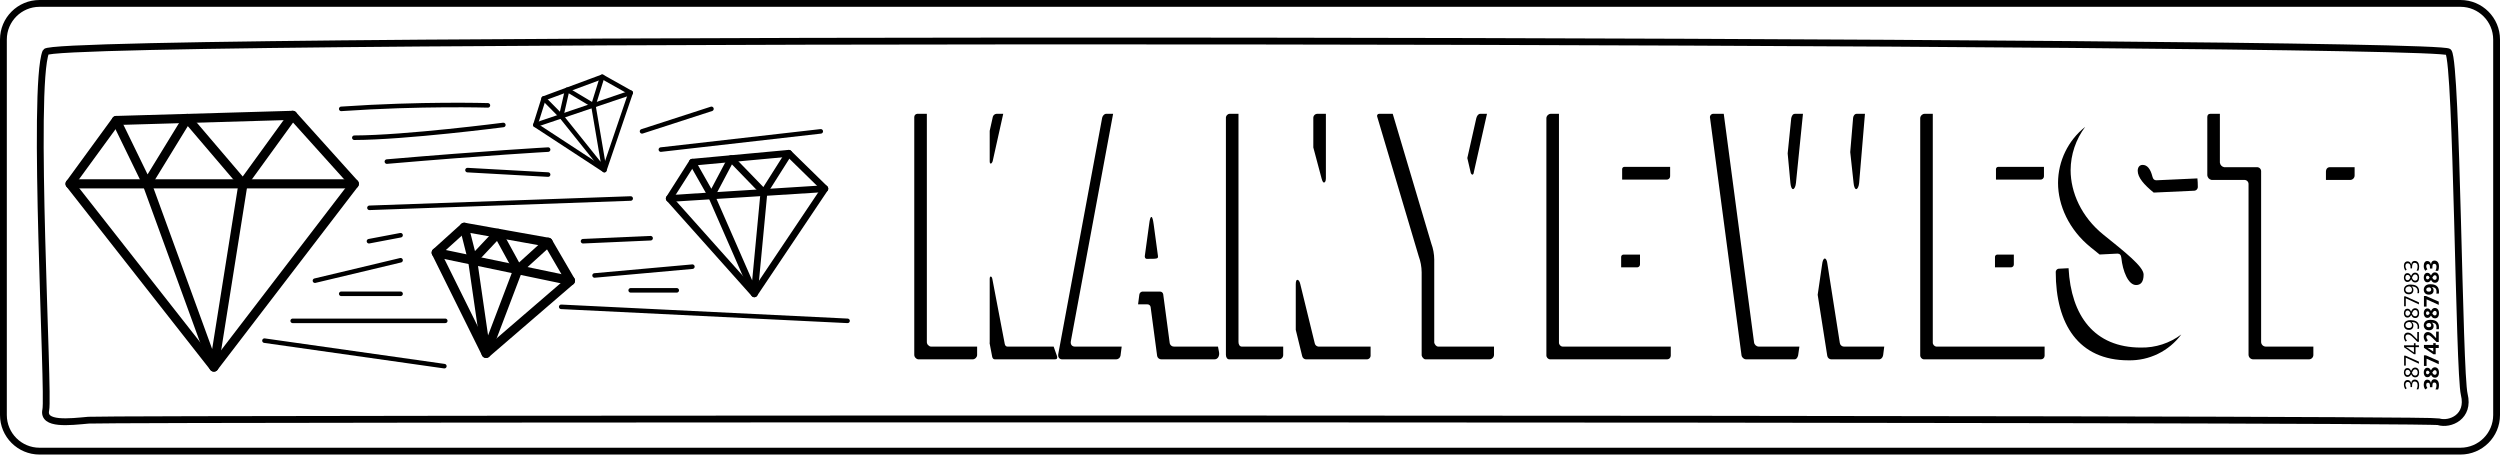
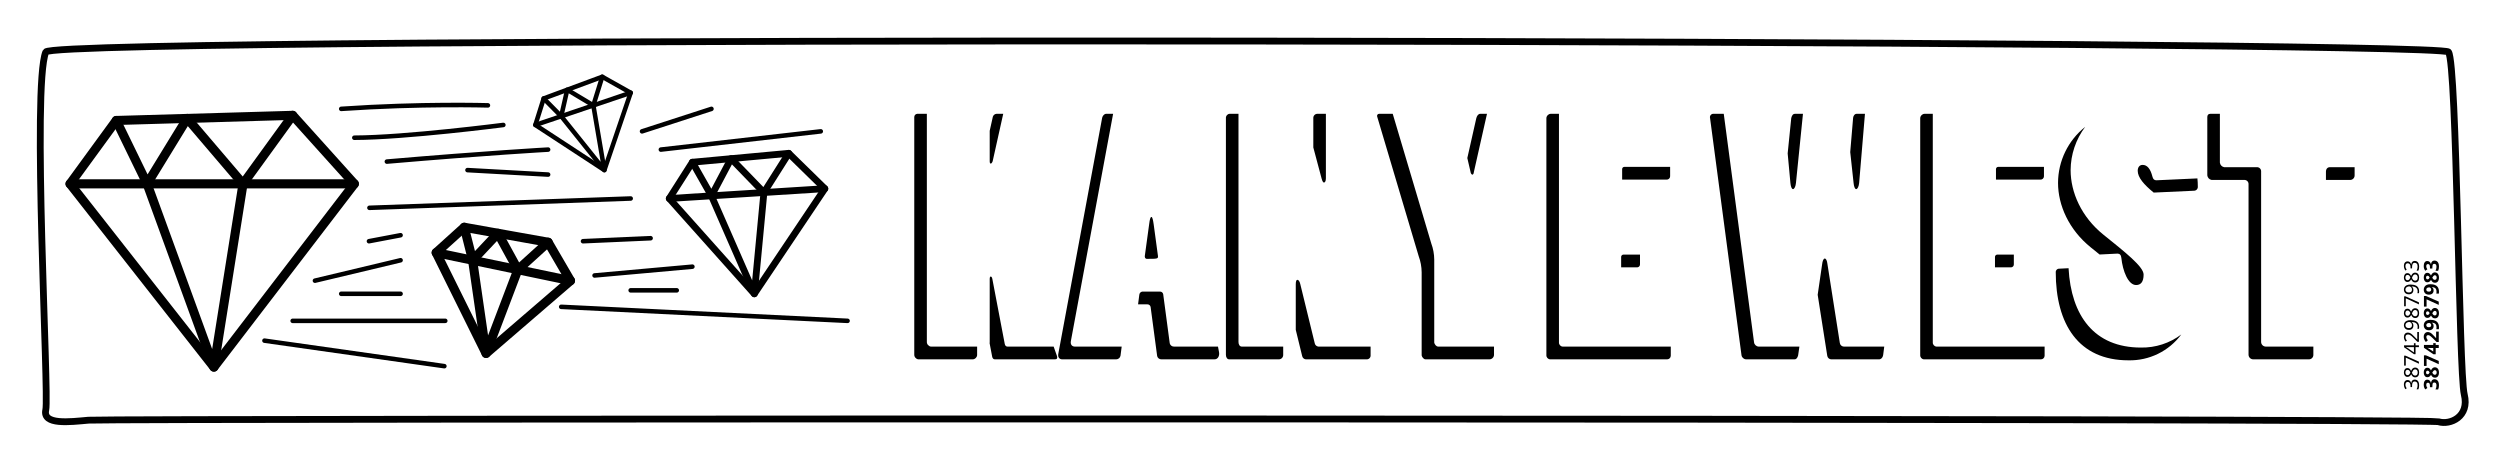
- <svg xmlns="http://www.w3.org/2000/svg" viewBox="0 0 1100 200">
+ <svg xmlns="http://www.w3.org/2000/svg" id="Logos" viewBox="0 0 1100 200">
  <defs>
    <style>
      .cls-1, .cls-2, .cls-3 {
        fill: none;
        stroke: #000;
        stroke-linecap: round;
        stroke-linejoin: round;
      }

      .cls-1 {
        stroke-width: 4px;
      }

      .cls-2 {
        stroke-width: 2px;
      }

      .cls-3 {
        stroke-width: 3px;
      }

      .cls-4, .cls-5 {
        font-size: 9.128px;
      }

      .cls-4 {
        font-family: PoplarStd, Poplar Std;
      }

      .cls-5 {
        font-family: TYPOGRAPHPRO-ExtraBold, TYPOGRAPH PRO;
        font-weight: 700;
      }
    </style>
  </defs>
-   <g id="Frame">
-     <path d="M1082.616,3A14.4,14.4,0,0,1,1097,17.384V182.616A14.4,14.4,0,0,1,1082.616,197H17.384A14.4,14.4,0,0,1,3,182.616V17.384A14.4,14.4,0,0,1,17.384,3H1082.616m0-3H17.384A17.384,17.384,0,0,0,0,17.384V182.616A17.384,17.384,0,0,0,17.384,200H1082.616A17.384,17.384,0,0,0,1100,182.616V17.384A17.384,17.384,0,0,0,1082.616,0Z" />
+   <g>
+     <g>
+       <polygon class="cls-1" points="51.166 53.01 30.821 80.891 94.117 161.518 155.906 80.891 128.779 50.75 51.166 53.01" />
+       <line class="cls-1" x1="30.821" y1="80.891" x2="155.906" y2="80.891" />
+       <polyline class="cls-1" points="128.779 50.75 106.927 80.891 82.369 52.101 64.729 80.891 51.166 53.01" />
+       <polyline class="cls-1" points="64.729 80.891 94.117 161.518 106.927 80.891" />
+     </g>
+     <g>
+       <polygon class="cls-1" points="204.281 100 191.92 111.166 213.876 155.499 251.017 123.498 241.172 106.584 204.281 100" />
+       <line class="cls-1" x1="191.92" y1="111.166" x2="251.017" y2="123.498" />
+       <polyline class="cls-1" points="241.172 106.584 227.877 118.669 219.113 102.647 207.941 114.509 204.281 100" />
+       <polyline class="cls-1" points="207.941 114.509 213.876 155.499 227.877 118.669" />
+     </g>
+     <g>
+       <polygon class="cls-2" points="239.225 43.333 235.563 54.985 265.919 74.844 277.499 40.812 264.989 33.781 239.225 43.333" />
+       <line class="cls-2" x1="235.563" y1="54.985" x2="277.499" y2="40.812" />
+       <polyline class="cls-2" points="264.989 33.781 261.078 46.362 249.583 39.492 246.931 51.143 239.225 43.333" />
+       <polyline class="cls-2" points="246.931 51.143 265.919 74.844 261.078 46.362" />
+     </g>
+     <g>
+       <polygon class="cls-3" points="304.647 71.382 294.479 87.342 331.905 129.271 362.926 83.014 347.039 67.459 304.647 71.382" />
+       <line class="cls-3" x1="294.479" y1="87.342" x2="362.926" y2="83.014" />
+       <polyline class="cls-3" points="347.039 67.459 336.124 84.709 321.69 69.805 313.034 86.169 304.647 71.382" />
+       <polyline class="cls-3" points="313.034 86.169 331.905 129.271 336.124 84.709" />
+     </g>
+     <path class="cls-2" d="M150.139,47.9c35.154-2.424,64.541-1.537,64.541-1.537" />
+     <path class="cls-2" d="M155.906,60.6c22.6-.058,65.563-5.618,65.563-5.618" />
+     <path class="cls-2" d="M170.223,71.1c43.7-3.768,70.949-5.275,70.949-5.275" />
+     <line class="cls-2" x1="162.556" y1="91.44" x2="277.499" y2="87.342" />
+     <line class="cls-2" x1="205.697" y1="74.844" x2="241.172" y2="76.814" />
+     <line class="cls-2" x1="116.365" y1="149.884" x2="195.518" y2="161.113" />
+     <line class="cls-2" x1="128.779" y1="141.172" x2="195.914" y2="141.172" />
+     <line class="cls-2" x1="138.575" y1="123.498" x2="176.251" y2="114.509" />
+     <line class="cls-2" x1="150.139" y1="129.271" x2="176.251" y2="129.271" />
+     <line class="cls-2" x1="162.346" y1="106.134" x2="176.251" y2="103.496" />
+     <line class="cls-2" x1="290.782" y1="65.82" x2="361.136" y2="57.794" />
+     <line class="cls-2" x1="282.497" y1="57.794" x2="313.034" y2="47.899" />
+     <line class="cls-2" x1="256.531" y1="106.134" x2="286.265" y2="104.815" />
+     <line class="cls-2" x1="261.61" y1="121.204" x2="304.647" y2="117.332" />
+     <line class="cls-2" x1="246.931" y1="135.004" x2="372.92" y2="141.172" />
+     <line class="cls-2" x1="277.499" y1="127.749" x2="297.766" y2="127.749" />
  </g>
-   <g id="Logos">
+   <path class="cls-3" d="M20.146,22.869c-6.166,15.388,1.513,150.705,0,157.487s10.519,5.274,18.82,4.521,1028.752-.882,1033.936.689,13.8-2.2,11.377-11.992-3.178-145.43-6.946-150.705S23.166,15.334,20.146,22.869Z" />
+   <g>
    <g>
-       <g>
-         <polygon class="cls-1" points="51.166 53.01 30.821 80.891 94.117 161.518 155.906 80.891 128.779 50.75 51.166 53.01" />
-         <line class="cls-1" x1="30.821" y1="80.891" x2="155.906" y2="80.891" />
-         <polyline class="cls-1" points="128.779 50.75 106.927 80.891 82.369 52.101 64.729 80.891 51.166 53.01" />
-         <polyline class="cls-1" points="64.729 80.891 94.117 161.518 106.927 80.891" />
-       </g>
-       <g>
-         <polygon class="cls-1" points="204.281 100 191.92 111.166 213.876 155.499 251.017 123.498 241.172 106.584 204.281 100" />
-         <line class="cls-1" x1="191.92" y1="111.166" x2="251.017" y2="123.498" />
-         <polyline class="cls-1" points="241.172 106.584 227.877 118.669 219.113 102.647 207.941 114.509 204.281 100" />
-         <polyline class="cls-1" points="207.941 114.509 213.876 155.499 227.877 118.669" />
-       </g>
-       <g>
-         <polygon class="cls-2" points="239.225 43.333 235.563 54.985 265.919 74.844 277.499 40.812 264.989 33.781 239.225 43.333" />
-         <line class="cls-2" x1="235.563" y1="54.985" x2="277.499" y2="40.812" />
-         <polyline class="cls-2" points="264.989 33.781 261.078 46.362 249.583 39.492 246.931 51.143 239.225 43.333" />
-         <polyline class="cls-2" points="246.931 51.143 265.919 74.844 261.078 46.362" />
-       </g>
-       <g>
-         <polygon class="cls-3" points="304.647 71.382 294.479 87.342 331.905 129.271 362.926 83.014 347.039 67.459 304.647 71.382" />
-         <line class="cls-3" x1="294.479" y1="87.342" x2="362.926" y2="83.014" />
-         <polyline class="cls-3" points="347.039 67.459 336.124 84.709 321.69 69.805 313.034 86.169 304.647 71.382" />
-         <polyline class="cls-3" points="313.034 86.169 331.905 129.271 336.124 84.709" />
-       </g>
-       <path class="cls-2" d="M150.139,47.9c35.154-2.424,64.541-1.537,64.541-1.537" />
-       <path class="cls-2" d="M155.906,60.6c22.6-.058,65.563-5.618,65.563-5.618" />
-       <path class="cls-2" d="M170.223,71.1c43.7-3.768,70.949-5.275,70.949-5.275" />
-       <line class="cls-2" x1="162.556" y1="91.44" x2="277.499" y2="87.342" />
-       <line class="cls-2" x1="205.697" y1="74.844" x2="241.172" y2="76.814" />
-       <line class="cls-2" x1="116.365" y1="149.884" x2="195.518" y2="161.113" />
-       <line class="cls-2" x1="128.779" y1="141.172" x2="195.914" y2="141.172" />
-       <line class="cls-2" x1="138.575" y1="123.498" x2="176.251" y2="114.509" />
-       <line class="cls-2" x1="150.139" y1="129.271" x2="176.251" y2="129.271" />
-       <line class="cls-2" x1="162.346" y1="106.134" x2="176.251" y2="103.496" />
-       <line class="cls-2" x1="290.782" y1="65.82" x2="361.136" y2="57.794" />
-       <line class="cls-2" x1="282.497" y1="57.794" x2="313.034" y2="47.899" />
-       <line class="cls-2" x1="256.531" y1="106.134" x2="286.265" y2="104.815" />
-       <line class="cls-2" x1="261.61" y1="121.204" x2="304.647" y2="117.332" />
-       <line class="cls-2" x1="246.931" y1="135.004" x2="372.92" y2="141.172" />
-       <line class="cls-2" x1="277.499" y1="127.749" x2="297.766" y2="127.749" />
+       <path d="M435.47,70.968c0,.576.144,1.009.432,1.009s.576-.289.865-1.009l4.655-20.89h-2.987a1.836,1.836,0,0,0-1.585,1.3l-1.38,6.194Z" />
+       <path d="M463.609,152.5H443.248c-.576,0-1.008-.432-1.152-1.153l-5.474-28.664c-.144-.72-.432-1.009-.72-1.009s-.432.433-.432,1.153v27.8a1.482,1.482,0,0,1-.049.357l1.141,5.977c.144.72.577,1.152,1.153,1.152h26.5c.864,0,1.152-.576.864-1.441Z" />
+       <path d="M409.542,152.5a2.078,2.078,0,0,1-1.728-2.161V50.078h-4.237a1.421,1.421,0,0,0-1.3,1.44V155.95a2.078,2.078,0,0,0,1.729,2.16h24.055a2.012,2.012,0,0,0,1.872-1.873V152.5Z" />
    </g>
-     <path class="cls-3" d="M20.146,22.869c-6.166,15.388,1.513,150.705,0,157.487s10.519,5.274,18.82,4.521,1028.752-.882,1033.936.689,13.8-2.2,11.377-11.992-3.178-145.43-6.946-150.705S23.166,15.334,20.146,22.869Z" />
    <g>
-       <g>
-         <path d="M435.47,70.968c0,.576.144,1.009.432,1.009s.576-.289.865-1.009l4.655-20.89h-2.987a1.836,1.836,0,0,0-1.585,1.3l-1.38,6.194Z" />
-         <path d="M463.609,152.5H443.248c-.576,0-1.008-.432-1.152-1.153l-5.474-28.664c-.144-.72-.432-1.009-.72-1.009s-.432.433-.432,1.153v27.8a1.482,1.482,0,0,1-.049.357l1.141,5.977c.144.72.577,1.152,1.153,1.152h26.5c.864,0,1.152-.576.864-1.441Z" />
-         <path d="M409.542,152.5a2.078,2.078,0,0,1-1.728-2.161V50.078h-4.237a1.421,1.421,0,0,0-1.3,1.44V155.95a2.078,2.078,0,0,0,1.729,2.16h24.055a2.012,2.012,0,0,0,1.872-1.873V152.5Z" />
-       </g>
-       <g>
-         <path d="M509.5,112.6l-1.872-13.828c-.288-2.016-.576-3.312-1.009-3.312s-.72,1.007-1.008,3.312l-1.872,13.685c-.144.719.144,1.44.864,1.44C509.215,113.893,509.647,113.893,509.5,112.6Z" />
-         <path d="M535.911,152.5h-19.35a1.866,1.866,0,0,1-1.872-1.441l-2.881-21.606a1.4,1.4,0,0,0-1.44-1.153h-7.779a1.541,1.541,0,0,0-1.3,1.441l-.539,4.173h4.08a1.4,1.4,0,0,1,1.44,1.152l2.881,21.606a1.865,1.865,0,0,0,1.873,1.441h23.335c1.584,0,2.3-1.584,2.016-3.169Z" />
-         <path d="M472.916,152.5c-1.3,0-2.016-1.008-1.728-2.45l18.58-99.969h-3.084c-.864,0-1.584,1.008-1.728,1.728l-19.3,103.855c-.288,1.441.432,2.449,1.729,2.449H491.15a1.964,1.964,0,0,0,1.872-1.584l.521-4.029Z" />
-       </g>
-       <g>
-         <path d="M581.519,78.6c.289,1.152.721,1.729,1.009,1.729.432,0,.864-.577.864-1.872V50.078h-3.805a1.786,1.786,0,0,0-1.729,1.872V64.873Z" />
-         <path d="M546.373,152.5c-.864,0-1.44-.865-1.44-2.017V50.078h-3.95A1.77,1.77,0,0,0,539.4,51.95V156.093c0,1.153.576,2.017,1.44,2.017h21.895a1.906,1.906,0,0,0,1.872-1.873V152.5Z" />
-         <path d="M580.079,152.5a1.807,1.807,0,0,1-1.584-1.441l-6.338-25.928c-.288-1.44-.865-2.016-1.3-2.016s-.72.576-.72,2.016v20l2.821,11.539a1.806,1.806,0,0,0,1.584,1.441h26.936a1.677,1.677,0,0,0,1.585-1.873V152.5Z" />
-       </g>
-       <g>
-         <path d="M647.055,75.721a1.518,1.518,0,0,0,.72,1.153c.288,0,.72-.432.72-1.153l5.782-25.643h-2.961c-.864,0-1.441.864-1.729,1.872l-3.966,17.589Z" />
-         <path d="M632.794,152.5c-.864,0-1.584-1.008-1.728-1.729V114.181a21.016,21.016,0,0,0-1.3-7.057L612.8,50.078h-6a.9.9,0,0,0-.865,1.152l18.294,61.507a21.036,21.036,0,0,1,1.3,7.057v36.587c.144.721.864,1.729,1.729,1.729h28.088a2.039,2.039,0,0,0,2.017-1.873V152.5Z" />
-       </g>
-       <g>
-         <path d="M721.6,116.337V112.02h-7.286a1.028,1.028,0,0,0-1.008,1.152v4.461h7.142A1.27,1.27,0,0,0,721.6,116.337Z" />
-         <path d="M734.856,77.59V73.417H714.75a.984.984,0,0,0-1.008,1.008V79.03h19.53A1.48,1.48,0,0,0,734.856,77.59Z" />
-         <path d="M687.526,152.5a1.771,1.771,0,0,1-1.584-1.873V50.078h-3.661a2.012,2.012,0,0,0-1.873,1.872V156.237a1.771,1.771,0,0,0,1.585,1.873H733.56a1.6,1.6,0,0,0,1.584-1.584V152.5Z" />
-       </g>
-       <g>
-         <path d="M787.775,80.475c.144,1.584.576,2.736,1.152,2.736s1.152-1.152,1.3-2.736l3.078-30.4h-3.427c-1.008,0-1.44.72-1.728,1.872l-1.576,15.56Z" />
-         <path d="M815.575,80.475c.144,1.584.576,2.736,1.152,2.736s1.153-1.152,1.3-2.736l2.554-30.4h-3.623c-.864,0-1.44.72-1.584,1.728L814.1,66.922Z" />
-         <path d="M773.8,152.5a2.151,2.151,0,0,1-2.017-1.873L758.454,50.078h-4.445a1.486,1.486,0,0,0-1.585,1.872l13.828,104.287a2.151,2.151,0,0,0,2.017,1.873h21.318c.865,0,1.3-.721,1.585-1.729l.566-3.884Z" />
-         <path d="M811.254,152.5a1.843,1.843,0,0,1-1.729-1.584l-5.473-34.86c-.144-1.3-.577-2.3-1.153-2.3s-1.008,1.152-1.152,2.449l-1.968,13.5,4.213,26.831a1.842,1.842,0,0,0,1.728,1.584h21.03c.865,0,1.729-.721,1.873-2.16l.445-3.453Z" />
-       </g>
-       <g>
-         <path d="M899.342,77.59V73.417H879.236a.984.984,0,0,0-1.008,1.008V79.03h19.53A1.48,1.48,0,0,0,899.342,77.59Z" />
-         <path d="M886.09,116.337V112.02H878.8a1.028,1.028,0,0,0-1.008,1.152v4.461h7.142A1.27,1.27,0,0,0,886.09,116.337Z" />
-         <path d="M852.012,152.5a1.771,1.771,0,0,1-1.584-1.873V50.078h-3.661a2.012,2.012,0,0,0-1.873,1.872V156.237a1.771,1.771,0,0,0,1.584,1.873h51.568a1.6,1.6,0,0,0,1.584-1.584V152.5Z" />
-       </g>
-       <g>
-         <path d="M947.077,77.739q-1.3-5.186-4.321-5.186c-1.441,0-2.161,1.153-2.161,2.592,0,2.948,2.778,6.134,7.036,9.592l17.679-.809a1.7,1.7,0,0,0,1.729-1.873c0-1.2-.065-2.384-.18-3.558l-18.053.826C947.941,79.323,947.365,78.891,947.077,77.739Z" />
-         <path d="M942.036,152.928c-20.612,0-30.752-14.043-31.871-34.917l-3.912.2a1.531,1.531,0,0,0-1.729,1.441c0,23.047,10.083,38.891,31.978,38.891a28.162,28.162,0,0,0,23.269-11.381A28.62,28.62,0,0,1,942.036,152.928Z" />
-         <path d="M919.937,108.847q2,1.614,3.892,3.139l7.835-.4c1.009,0,1.585.577,1.729,1.873.576,5.762,3.025,11.956,6.482,11.956,2.017,0,3.313-1.3,3.313-4.61,0-3.457-8.067-9.8-17.717-17.573s-14.4-18.581-14.4-28.376a32.02,32.02,0,0,1,6.421-19.043,31.579,31.579,0,0,0-11.954,24.656C905.533,90.266,910.286,101.069,919.937,108.847Z" />
-       </g>
-       <g>
-         <path d="M1025.143,73.561c-1.008,0-1.728.721-1.728,2.017v3.6h10.6a1.969,1.969,0,0,0,2.017-2.016v-3.6Z" />
-         <path d="M996.911,152.5a2.061,2.061,0,0,1-2.017-2.017V75.29a1.786,1.786,0,0,0-1.872-1.729h-14.4a2.3,2.3,0,0,1-1.873-2.017V50.078h-4.237c-.865,0-1.3.576-1.3,1.44v25.64a2.3,2.3,0,0,0,1.873,2.016h14.4a1.787,1.787,0,0,1,1.873,1.729v75.19a2.06,2.06,0,0,0,2.016,2.017h24.488a1.94,1.94,0,0,0,2.016-1.873V152.5Z" />
-       </g>
+       <path d="M509.5,112.6l-1.872-13.828c-.288-2.016-.576-3.312-1.009-3.312s-.72,1.007-1.008,3.312l-1.872,13.685c-.144.719.144,1.44.864,1.44C509.215,113.893,509.647,113.893,509.5,112.6Z" />
+       <path d="M535.911,152.5h-19.35a1.866,1.866,0,0,1-1.872-1.441l-2.881-21.606a1.4,1.4,0,0,0-1.44-1.153h-7.779a1.541,1.541,0,0,0-1.3,1.441l-.539,4.173h4.08a1.4,1.4,0,0,1,1.44,1.152l2.881,21.606a1.865,1.865,0,0,0,1.873,1.441h23.335c1.584,0,2.3-1.584,2.016-3.169Z" />
+       <path d="M472.916,152.5c-1.3,0-2.016-1.008-1.728-2.45l18.58-99.969h-3.084c-.864,0-1.584,1.008-1.728,1.728l-19.3,103.855c-.288,1.441.432,2.449,1.729,2.449H491.15a1.964,1.964,0,0,0,1.872-1.584l.521-4.029Z" />
    </g>
-     <text class="cls-4" transform="translate(1064.327 171.711) rotate(-90)">38742987983</text>
-     <text class="cls-5" transform="translate(1073.052 171.711) rotate(-90)">38742987983</text>
+     <g>
+       <path d="M581.519,78.6c.289,1.152.721,1.729,1.009,1.729.432,0,.864-.577.864-1.872V50.078h-3.805a1.786,1.786,0,0,0-1.729,1.872V64.873Z" />
+       <path d="M546.373,152.5c-.864,0-1.44-.865-1.44-2.017V50.078h-3.95A1.77,1.77,0,0,0,539.4,51.95V156.093c0,1.153.576,2.017,1.44,2.017h21.895a1.906,1.906,0,0,0,1.872-1.873V152.5Z" />
+       <path d="M580.079,152.5a1.807,1.807,0,0,1-1.584-1.441l-6.338-25.928c-.288-1.44-.865-2.016-1.3-2.016s-.72.576-.72,2.016v20l2.821,11.539a1.806,1.806,0,0,0,1.584,1.441h26.936a1.677,1.677,0,0,0,1.585-1.873V152.5Z" />
+     </g>
+     <g>
+       <path d="M647.055,75.721a1.518,1.518,0,0,0,.72,1.153c.288,0,.72-.432.72-1.153l5.782-25.643h-2.961c-.864,0-1.441.864-1.729,1.872l-3.966,17.589Z" />
+       <path d="M632.794,152.5c-.864,0-1.584-1.008-1.728-1.729V114.181a21.016,21.016,0,0,0-1.3-7.057L612.8,50.078h-6a.9.9,0,0,0-.865,1.152l18.294,61.507a21.036,21.036,0,0,1,1.3,7.057v36.587c.144.721.864,1.729,1.729,1.729h28.088a2.039,2.039,0,0,0,2.017-1.873V152.5Z" />
+     </g>
+     <g>
+       <path d="M721.6,116.337V112.02h-7.286a1.028,1.028,0,0,0-1.008,1.152v4.461h7.142A1.27,1.27,0,0,0,721.6,116.337Z" />
+       <path d="M734.856,77.59V73.417H714.75a.984.984,0,0,0-1.008,1.008V79.03h19.53A1.48,1.48,0,0,0,734.856,77.59Z" />
+       <path d="M687.526,152.5a1.771,1.771,0,0,1-1.584-1.873V50.078h-3.661a2.012,2.012,0,0,0-1.873,1.872V156.237a1.771,1.771,0,0,0,1.585,1.873H733.56a1.6,1.6,0,0,0,1.584-1.584V152.5Z" />
+     </g>
+     <g>
+       <path d="M787.775,80.475c.144,1.584.576,2.736,1.152,2.736s1.152-1.152,1.3-2.736l3.078-30.4h-3.427c-1.008,0-1.44.72-1.728,1.872l-1.576,15.56Z" />
+       <path d="M815.575,80.475c.144,1.584.576,2.736,1.152,2.736s1.153-1.152,1.3-2.736l2.554-30.4h-3.623c-.864,0-1.44.72-1.584,1.728L814.1,66.922Z" />
+       <path d="M773.8,152.5a2.151,2.151,0,0,1-2.017-1.873L758.454,50.078h-4.445a1.486,1.486,0,0,0-1.585,1.872l13.828,104.287a2.151,2.151,0,0,0,2.017,1.873h21.318c.865,0,1.3-.721,1.585-1.729l.566-3.884Z" />
+       <path d="M811.254,152.5a1.843,1.843,0,0,1-1.729-1.584l-5.473-34.86c-.144-1.3-.577-2.3-1.153-2.3s-1.008,1.152-1.152,2.449l-1.968,13.5,4.213,26.831a1.842,1.842,0,0,0,1.728,1.584h21.03c.865,0,1.729-.721,1.873-2.16l.445-3.453Z" />
+     </g>
+     <g>
+       <path d="M899.342,77.59V73.417H879.236a.984.984,0,0,0-1.008,1.008V79.03h19.53A1.48,1.48,0,0,0,899.342,77.59Z" />
+       <path d="M886.09,116.337V112.02H878.8a1.028,1.028,0,0,0-1.008,1.152v4.461h7.142A1.27,1.27,0,0,0,886.09,116.337Z" />
+       <path d="M852.012,152.5a1.771,1.771,0,0,1-1.584-1.873V50.078h-3.661a2.012,2.012,0,0,0-1.873,1.872V156.237a1.771,1.771,0,0,0,1.584,1.873h51.568a1.6,1.6,0,0,0,1.584-1.584V152.5Z" />
+     </g>
+     <g>
+       <path d="M947.077,77.739q-1.3-5.186-4.321-5.186c-1.441,0-2.161,1.153-2.161,2.592,0,2.948,2.778,6.134,7.036,9.592l17.679-.809a1.7,1.7,0,0,0,1.729-1.873c0-1.2-.065-2.384-.18-3.558l-18.053.826C947.941,79.323,947.365,78.891,947.077,77.739Z" />
+       <path d="M942.036,152.928c-20.612,0-30.752-14.043-31.871-34.917l-3.912.2a1.531,1.531,0,0,0-1.729,1.441c0,23.047,10.083,38.891,31.978,38.891a28.162,28.162,0,0,0,23.269-11.381A28.62,28.62,0,0,1,942.036,152.928Z" />
+       <path d="M919.937,108.847q2,1.614,3.892,3.139l7.835-.4c1.009,0,1.585.577,1.729,1.873.576,5.762,3.025,11.956,6.482,11.956,2.017,0,3.313-1.3,3.313-4.61,0-3.457-8.067-9.8-17.717-17.573s-14.4-18.581-14.4-28.376a32.02,32.02,0,0,1,6.421-19.043,31.579,31.579,0,0,0-11.954,24.656C905.533,90.266,910.286,101.069,919.937,108.847Z" />
+     </g>
+     <g>
+       <path d="M1025.143,73.561c-1.008,0-1.728.721-1.728,2.017v3.6h10.6a1.969,1.969,0,0,0,2.017-2.016v-3.6Z" />
+       <path d="M996.911,152.5a2.061,2.061,0,0,1-2.017-2.017V75.29a1.786,1.786,0,0,0-1.872-1.729h-14.4a2.3,2.3,0,0,1-1.873-2.017V50.078h-4.237c-.865,0-1.3.576-1.3,1.44v25.64a2.3,2.3,0,0,0,1.873,2.016h14.4a1.787,1.787,0,0,1,1.873,1.729v75.19a2.06,2.06,0,0,0,2.016,2.017h24.488a1.94,1.94,0,0,0,2.016-1.873V152.5Z" />
+     </g>
  </g>
+   <text class="cls-4" transform="translate(1064.327 171.711) rotate(-90)">38742987983</text>
+   <text class="cls-5" transform="translate(1073.052 171.711) rotate(-90)">38742987983</text>
</svg>
